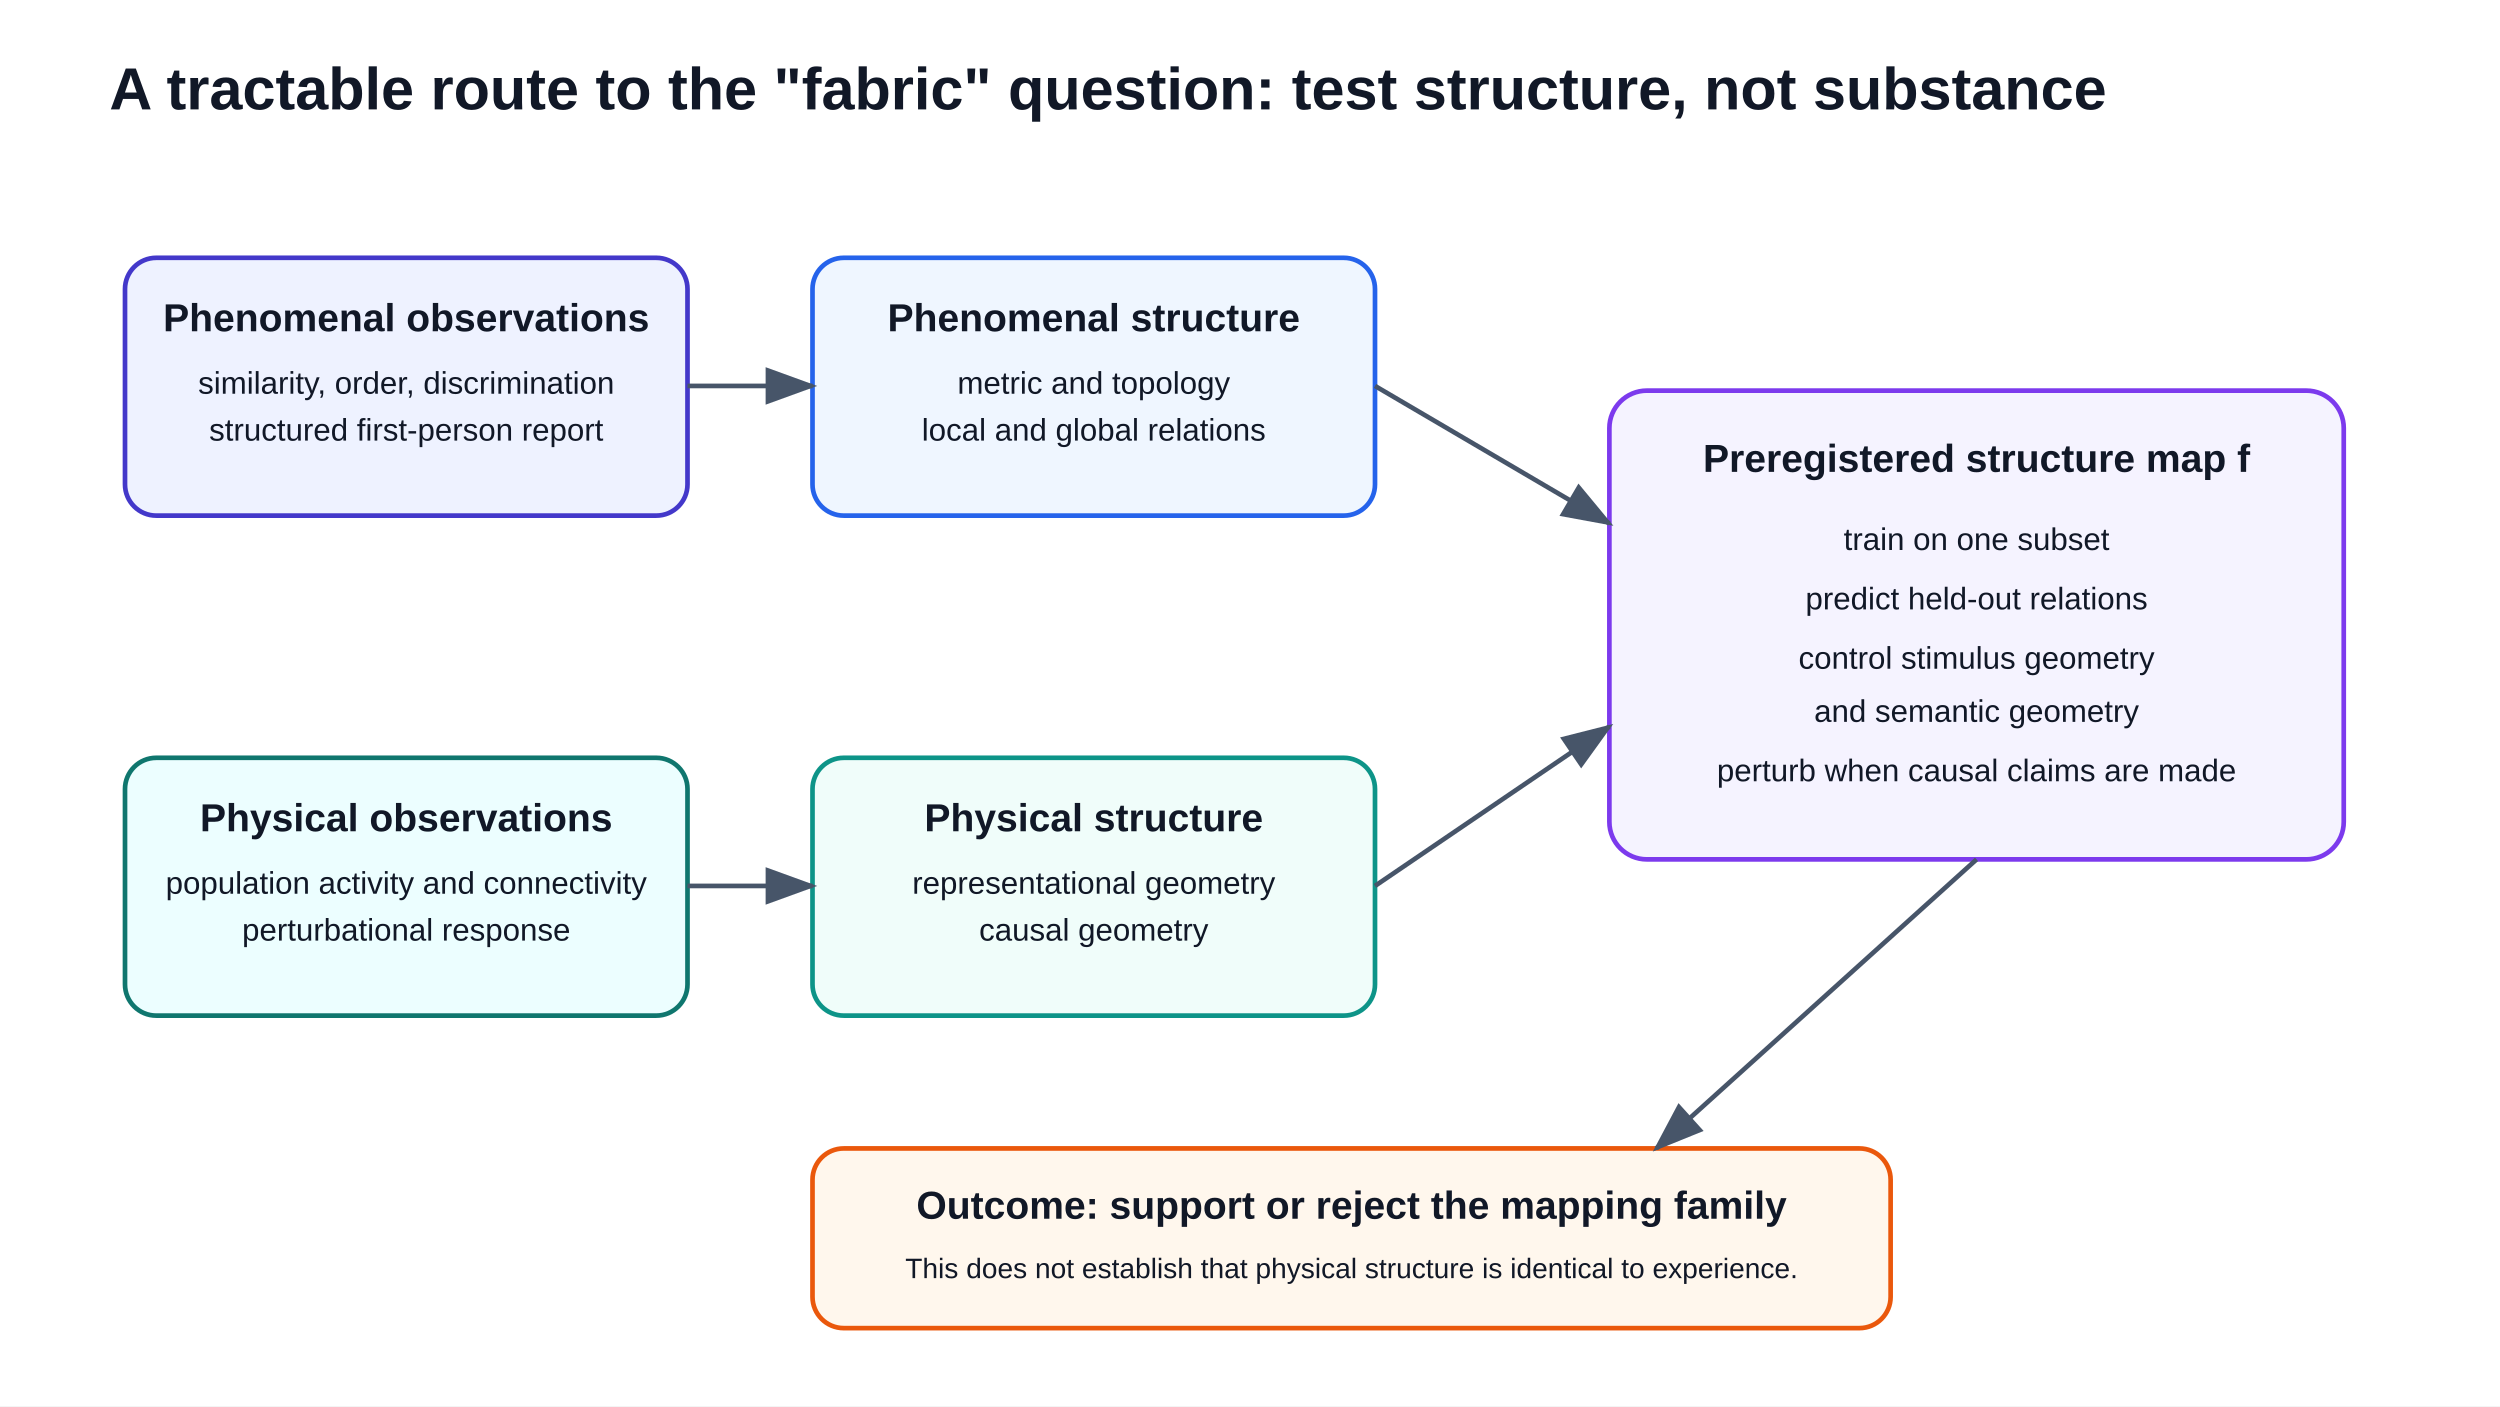
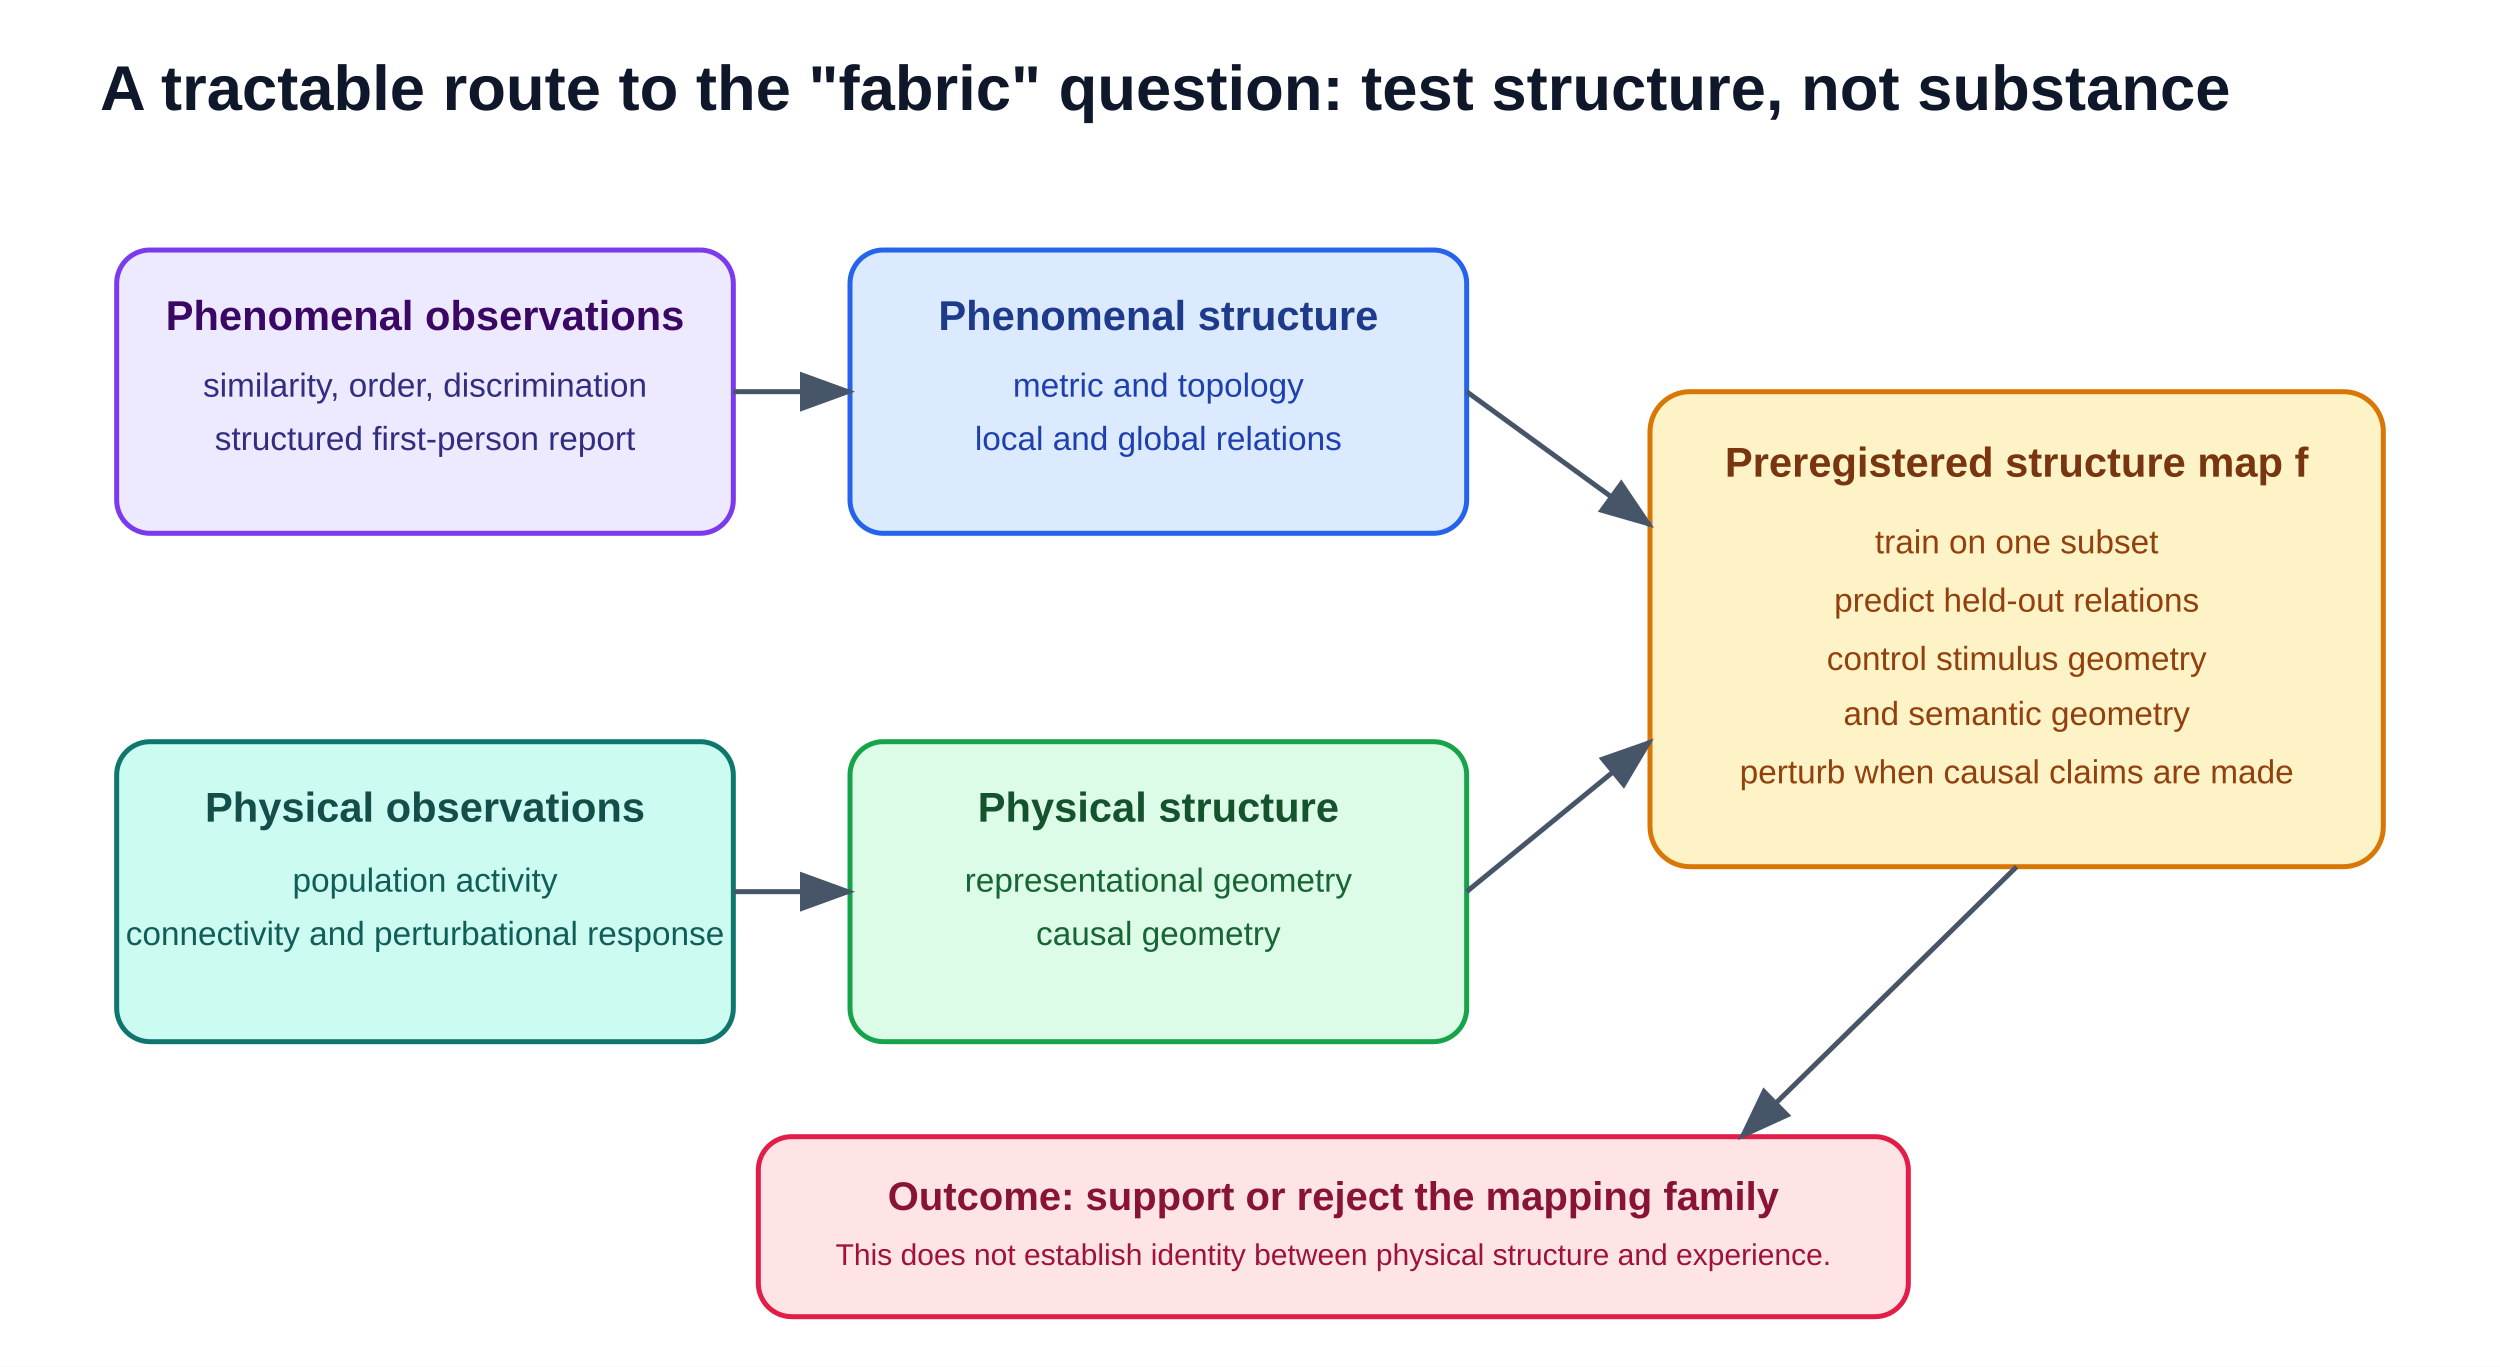
- <svg xmlns="http://www.w3.org/2000/svg" width="1600" height="900" viewBox="0 0 1600 900" role="img" aria-labelledby="title desc">
+ <svg xmlns="http://www.w3.org/2000/svg" width="1500" height="820" viewBox="0 0 1500 820" role="img" aria-labelledby="title desc">
  <defs>
-     <style>
-     text{font-family:Arial,Helvetica,sans-serif;fill:#111827}
-     .h{font-size:38px;font-weight:700}
-     .b{font-size:25px;font-weight:700}
-     .t{font-size:20px}
-     .s{font-size:18px}
-     .phen{fill:#eef2ff;stroke:#4338ca;stroke-width:3}
-     .phen2{fill:#eff6ff;stroke:#2563eb;stroke-width:3}
-     .phys{fill:#ecfeff;stroke:#0f766e;stroke-width:3}
-     .phys2{fill:#f0fdfa;stroke:#0d9488;stroke-width:3}
-     .map{fill:#f5f3ff;stroke:#7c3aed;stroke-width:3}
-     .out{fill:#fff7ed;stroke:#ea580c;stroke-width:3}
-     .line{stroke:#475569;stroke-width:3;fill:none;marker-end:url(#arrow)}
-   </style>
    <marker id="arrow" markerWidth="12" markerHeight="12" refX="10" refY="4" orient="auto">
      <path d="M0,0 L0,8 L11,4 z" fill="#475569" />
    </marker>
  </defs>
-   <rect width="1600" height="900" fill="#ffffff" />
-   <text x="70" y="70" class="h">A tractable route to the "fabric" question: test structure, not substance</text>
-   <rect x="80" y="165" width="360" height="165" rx="20" class="phen" />
-   <text x="260" y="212" text-anchor="middle" class="b">Phenomenal observations</text>
-   <text x="260" y="252" text-anchor="middle" class="t">similarity, order, discrimination</text>
-   <text x="260" y="282" text-anchor="middle" class="t">structured first-person report</text>
-   <rect x="520" y="165" width="360" height="165" rx="20" class="phen2" />
-   <text x="700" y="212" text-anchor="middle" class="b">Phenomenal structure</text>
-   <text x="700" y="252" text-anchor="middle" class="t">metric and topology</text>
-   <text x="700" y="282" text-anchor="middle" class="t">local and global relations</text>
-   <rect x="80" y="485" width="360" height="165" rx="20" class="phys" />
-   <text x="260" y="532" text-anchor="middle" class="b">Physical observations</text>
-   <text x="260" y="572" text-anchor="middle" class="t">population activity and connectivity</text>
-   <text x="260" y="602" text-anchor="middle" class="t">perturbational response</text>
-   <rect x="520" y="485" width="360" height="165" rx="20" class="phys2" />
-   <text x="700" y="532" text-anchor="middle" class="b">Physical structure</text>
-   <text x="700" y="572" text-anchor="middle" class="t">representational geometry</text>
-   <text x="700" y="602" text-anchor="middle" class="t">causal geometry</text>
-   <rect x="1030" y="250" width="470" height="300" rx="24" class="map" />
-   <text x="1265" y="302" text-anchor="middle" class="b">Preregistered structure map f</text>
-   <text x="1265" y="352" text-anchor="middle" class="t">train on one subset</text>
-   <text x="1265" y="390" text-anchor="middle" class="t">predict held-out relations</text>
-   <text x="1265" y="428" text-anchor="middle" class="t">control stimulus geometry</text>
-   <text x="1265" y="462" text-anchor="middle" class="t">and semantic geometry</text>
-   <text x="1265" y="500" text-anchor="middle" class="t">perturb when causal claims are made</text>
-   <path d="M440 247 L520 247" class="line" />
-   <path d="M440 567 L520 567" class="line" />
-   <path d="M880 247 L1030 335" class="line" />
-   <path d="M880 567 L1030 465" class="line" />
-   <rect x="520" y="735" width="690" height="115" rx="20" class="out" />
-   <text x="865" y="780" text-anchor="middle" class="b">Outcome: support or reject the mapping family</text>
-   <text x="865" y="818" text-anchor="middle" class="s">This does not establish that physical structure is identical to experience.</text>
-   <path d="M1265 550 L1060 735" class="line" />
+   <rect width="1500" height="820" fill="#ffffff" />
+   <text x="60" y="66" font-family="Arial,Helvetica,sans-serif" font-size="38" font-weight="700" fill="#0f172a">A tractable route to the "fabric" question: test structure, not substance</text>
+   <rect x="70" y="150" width="370" height="170" rx="20" fill="#ede9fe" stroke="#7c3aed" stroke-width="3" />
+   <text x="255" y="198" text-anchor="middle" font-family="Arial,Helvetica,sans-serif" font-size="25" font-weight="700" fill="#3b0764">Phenomenal observations</text>
+   <text x="255" y="238" text-anchor="middle" font-family="Arial,Helvetica,sans-serif" font-size="20" fill="#312e81">similarity, order, discrimination</text>
+   <text x="255" y="270" text-anchor="middle" font-family="Arial,Helvetica,sans-serif" font-size="20" fill="#312e81">structured first-person report</text>
+   <rect x="510" y="150" width="370" height="170" rx="20" fill="#dbeafe" stroke="#2563eb" stroke-width="3" />
+   <text x="695" y="198" text-anchor="middle" font-family="Arial,Helvetica,sans-serif" font-size="25" font-weight="700" fill="#1e3a8a">Phenomenal structure</text>
+   <text x="695" y="238" text-anchor="middle" font-family="Arial,Helvetica,sans-serif" font-size="20" fill="#1e40af">metric and topology</text>
+   <text x="695" y="270" text-anchor="middle" font-family="Arial,Helvetica,sans-serif" font-size="20" fill="#1e40af">local and global relations</text>
+   <rect x="70" y="445" width="370" height="180" rx="20" fill="#ccfbf1" stroke="#0f766e" stroke-width="3" />
+   <text x="255" y="493" text-anchor="middle" font-family="Arial,Helvetica,sans-serif" font-size="25" font-weight="700" fill="#134e4a">Physical observations</text>
+   <text x="255" y="535" text-anchor="middle" font-family="Arial,Helvetica,sans-serif" font-size="20" fill="#115e59">population activity</text>
+   <text x="255" y="567" text-anchor="middle" font-family="Arial,Helvetica,sans-serif" font-size="20" fill="#115e59">connectivity and perturbational response</text>
+   <rect x="510" y="445" width="370" height="180" rx="20" fill="#dcfce7" stroke="#16a34a" stroke-width="3" />
+   <text x="695" y="493" text-anchor="middle" font-family="Arial,Helvetica,sans-serif" font-size="25" font-weight="700" fill="#14532d">Physical structure</text>
+   <text x="695" y="535" text-anchor="middle" font-family="Arial,Helvetica,sans-serif" font-size="20" fill="#166534">representational geometry</text>
+   <text x="695" y="567" text-anchor="middle" font-family="Arial,Helvetica,sans-serif" font-size="20" fill="#166534">causal geometry</text>
+   <rect x="990" y="235" width="440" height="285" rx="24" fill="#fef3c7" stroke="#d97706" stroke-width="3" />
+   <text x="1210" y="286" text-anchor="middle" font-family="Arial,Helvetica,sans-serif" font-size="25" font-weight="700" fill="#78350f">Preregistered structure map f</text>
+   <text x="1210" y="332" text-anchor="middle" font-family="Arial,Helvetica,sans-serif" font-size="20" fill="#92400e">train on one subset</text>
+   <text x="1210" y="367" text-anchor="middle" font-family="Arial,Helvetica,sans-serif" font-size="20" fill="#92400e">predict held-out relations</text>
+   <text x="1210" y="402" text-anchor="middle" font-family="Arial,Helvetica,sans-serif" font-size="20" fill="#92400e">control stimulus geometry</text>
+   <text x="1210" y="435" text-anchor="middle" font-family="Arial,Helvetica,sans-serif" font-size="20" fill="#92400e">and semantic geometry</text>
+   <text x="1210" y="470" text-anchor="middle" font-family="Arial,Helvetica,sans-serif" font-size="20" fill="#92400e">perturb when causal claims are made</text>
+   <path d="M440 235 L510 235" stroke="#475569" stroke-width="3" fill="none" marker-end="url(#arrow)" />
+   <path d="M440 535 L510 535" stroke="#475569" stroke-width="3" fill="none" marker-end="url(#arrow)" />
+   <path d="M880 235 L990 315" stroke="#475569" stroke-width="3" fill="none" marker-end="url(#arrow)" />
+   <path d="M880 535 L990 445" stroke="#475569" stroke-width="3" fill="none" marker-end="url(#arrow)" />
+   <rect x="455" y="682" width="690" height="108" rx="20" fill="#ffe4e6" stroke="#e11d48" stroke-width="3" />
+   <text x="800" y="726" text-anchor="middle" font-family="Arial,Helvetica,sans-serif" font-size="24" font-weight="700" fill="#881337">Outcome: support or reject the mapping family</text>
+   <text x="800" y="759" text-anchor="middle" font-family="Arial,Helvetica,sans-serif" font-size="18" fill="#9f1239">This does not establish identity between physical structure and experience.</text>
+   <path d="M1210 520 L1045 682" stroke="#475569" stroke-width="3" fill="none" marker-end="url(#arrow)" />
</svg>
